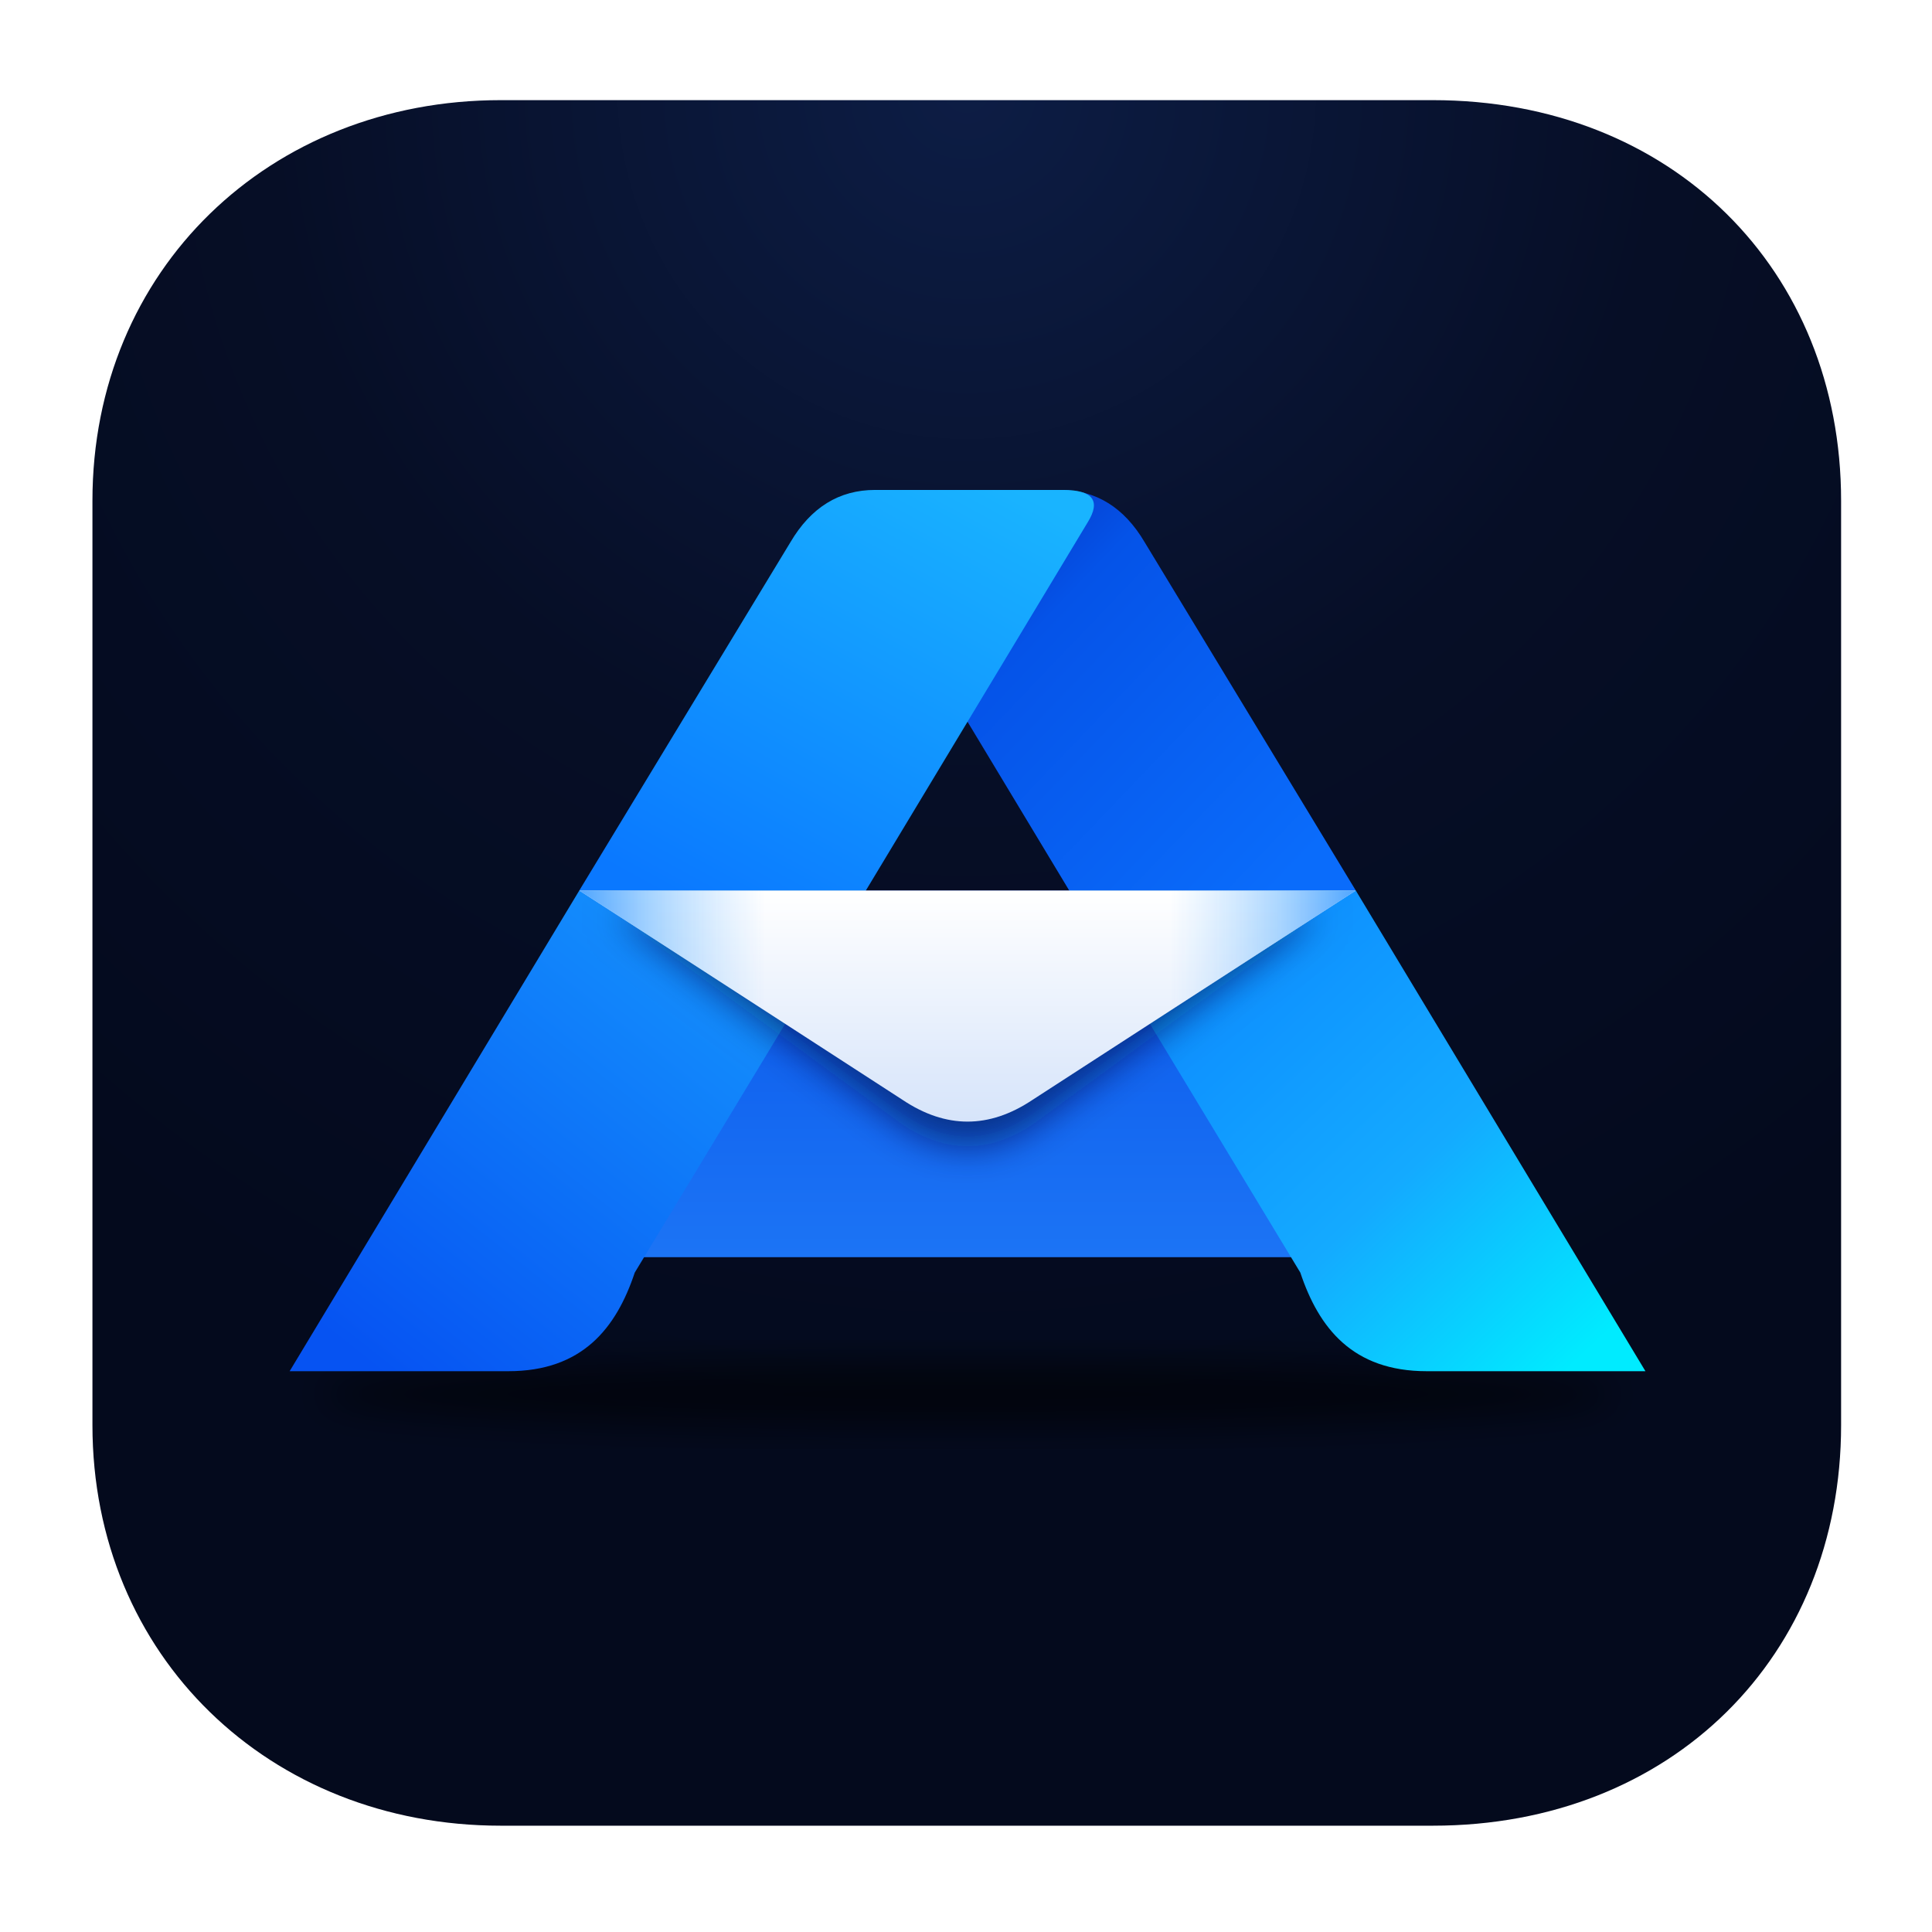
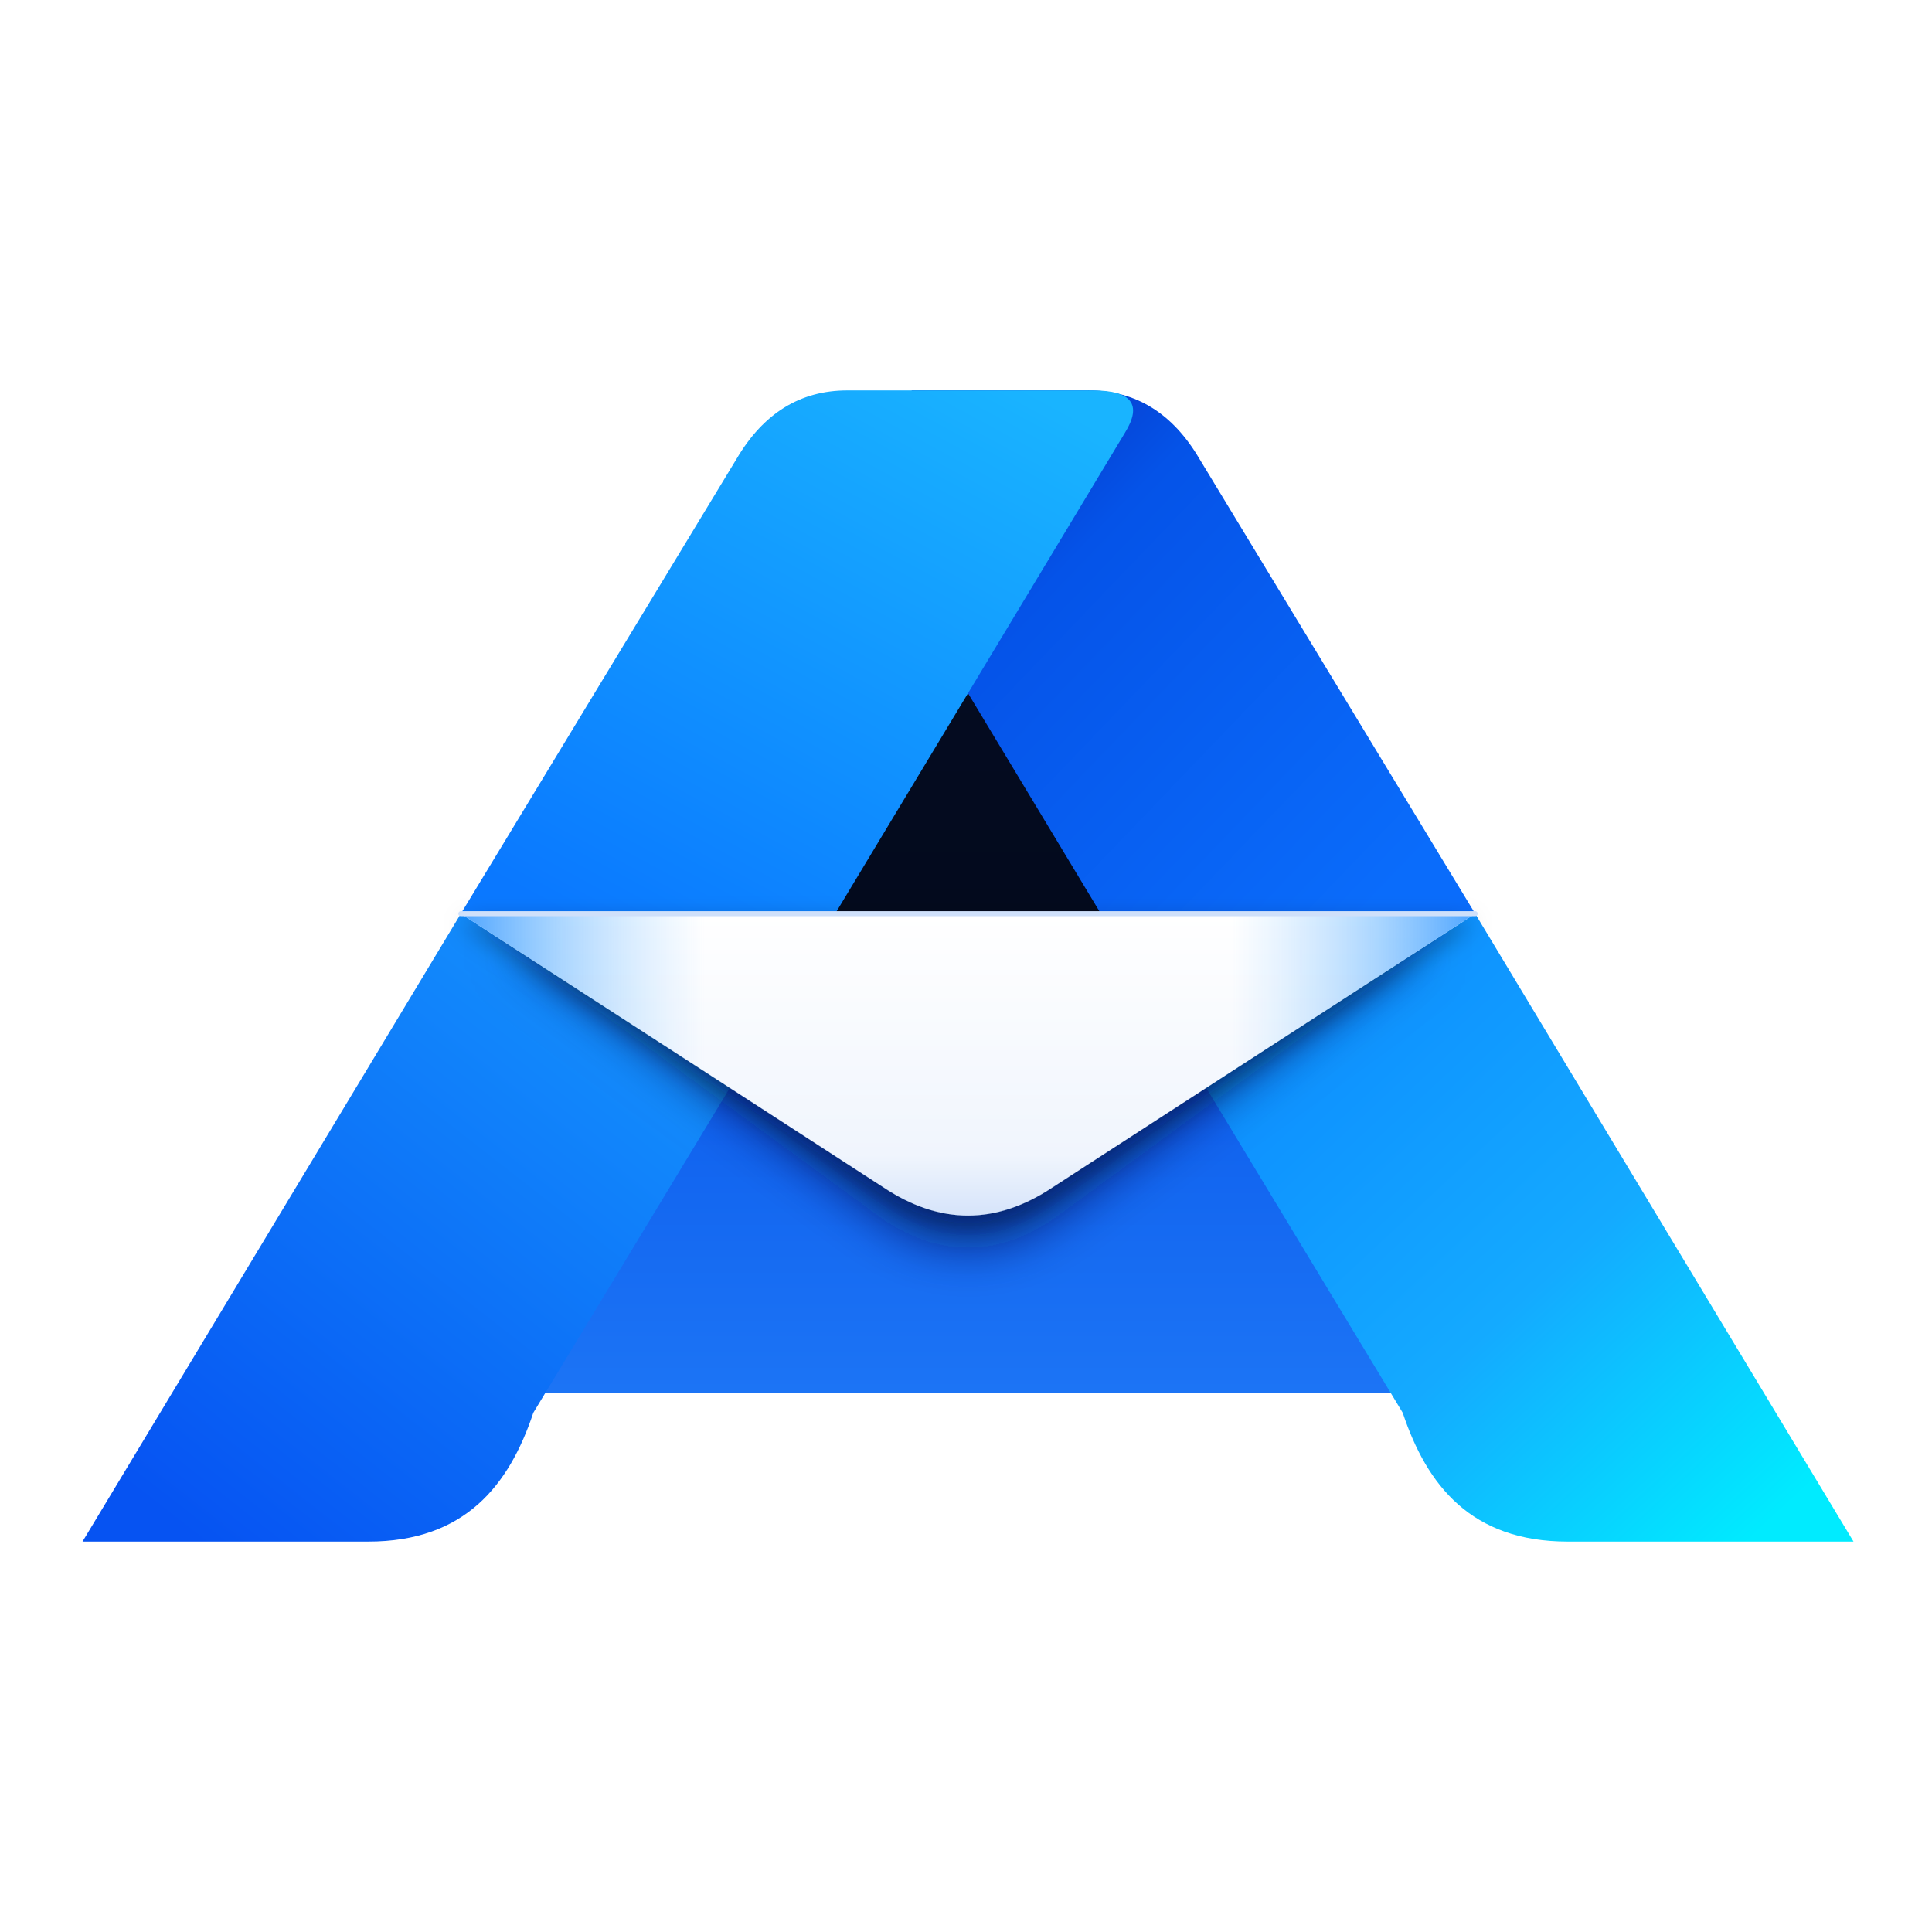
- <svg xmlns="http://www.w3.org/2000/svg" viewBox="0 0 1254 1254" width="1254" height="1254" role="img" aria-label="AffinMail Logo">
+ <svg xmlns="http://www.w3.org/2000/svg" viewBox="147 124 960 960" width="960" height="960" role="img" aria-label="AffinMail Logo">
  <defs>
-     <radialGradient id="bg" cx="50%" cy="0%" r="80%">
-       <stop offset="0" stop-color="#0D1D45" />
-       <stop offset="0.5" stop-color="#060E26" />
-       <stop offset="1" stop-color="#040A1D" />
-     </radialGradient>
+     <linearGradient id="gCavity" x1="0" y1="0" x2="0" y2="1">
+       <stop offset="0" stop-color="#060E26" />
+       <stop offset="1" stop-color="#030A1D" />
+     </linearGradient>
    <linearGradient id="gUL" x1="0.15" y1="1" x2="0.85" y2="0">
      <stop offset="0" stop-color="#0A78FF" />
      <stop offset="1" stop-color="#19B4FF" />
    </linearGradient>
    <linearGradient id="gUR" x1="0" y1="0.1" x2="0.9" y2="0.9">
      <stop offset="0" stop-color="#0731BE" />
      <stop offset="0.3" stop-color="#0553E8" />
      <stop offset="1" stop-color="#0A6CFB" />
    </linearGradient>
    <linearGradient id="gLL" x1="0.95" y1="0.05" x2="0.1" y2="0.95">
      <stop offset="0" stop-color="#169BFF" />
      <stop offset="1" stop-color="#0653F2" />
    </linearGradient>
    <linearGradient id="gLR" x1="0.05" y1="0.1" x2="0.95" y2="0.9">
      <stop offset="0" stop-color="#0B84FF" />
      <stop offset="0.6" stop-color="#14AAFF" />
      <stop offset="1" stop-color="#00EBFF" />
    </linearGradient>
    <linearGradient id="gBase" x1="0" y1="0" x2="0" y2="1">
      <stop offset="0" stop-color="#0932B8" />
      <stop offset="0.4" stop-color="#1062EF" />
      <stop offset="1" stop-color="#1C74F5" />
    </linearGradient>
    <linearGradient id="gFlap" x1="0" y1="0" x2="0" y2="1">
      <stop offset="0" stop-color="#FFFFFF" />
+       <stop offset="0.8" stop-color="#F0F5FD" />
      <stop offset="1" stop-color="#D6E4FA" />
    </linearGradient>
    <linearGradient id="gEdge" gradientUnits="userSpaceOnUse" x1="376" y1="0" x2="880" y2="0">
      <stop offset="0" stop-color="#3C9BFF" stop-opacity=".9" />
      <stop offset="0.1" stop-color="#5CB0FF" stop-opacity=".5" />
      <stop offset="0.24" stop-color="#8CC8FF" stop-opacity="0" />
      <stop offset="0.76" stop-color="#8CC8FF" stop-opacity="0" />
      <stop offset="0.9" stop-color="#5CB0FF" stop-opacity=".5" />
      <stop offset="1" stop-color="#3C9BFF" stop-opacity=".9" />
    </linearGradient>
    <filter id="blur" x="-20%" y="-30%" width="140%" height="160%">
      <feGaussianBlur stdDeviation="12" />
    </filter>
+     <filter id="flapShadow" x="-10%" y="-10%" width="120%" height="140%">
+       <feDropShadow dx="0" dy="4" stdDeviation="6" flood-color="#030A1D" flood-opacity="0.35" />
+     </filter>
    <clipPath id="clipA">
      <path d="M376 578 L188 890 H1068 L880 578 Z" />
    </clipPath>
    <clipPath id="clipFlap">
      <path d="M376 578 H880 L670 714 Q628 742 586 714 Z" />
    </clipPath>
  </defs>
-   <path d="M325 65 H930 C1085 65 1195 175 1195 325 V925 C1195 1075 1085 1185 930 1185 H325 C175 1185 60 1075 60 925 V325 C60 175 175 65 325 65 Z" fill="url(#bg)" />
-   <ellipse cx="628" cy="905" rx="420" ry="22" fill="#000" opacity=".55" filter="url(#blur)" />
+   <path d="M555 580 L600 422 L688 318 L700 580 Z" fill="url(#gCavity)" />
  <rect x="400" y="578" width="456" height="238" fill="url(#gBase)" />
  <path d="M743 352 Q723 318 688 318 H600 V422 L694 578 H880 Z" fill="url(#gUR)" />
  <path d="M513 352 Q533 318 568 318 H690 Q719 318 706 339 L562 578 H376 Z" fill="url(#gUL)" />
  <path d="M376 578 L188 890 H330 C378 890 400 862 412 826 L562 578 Z" fill="url(#gLL)" />
  <path d="M880 578 L1068 890 H926 C878 890 856 862 844 826 L694 578 Z" fill="url(#gLR)" />
  <g clip-path="url(#clipA)">
    <path d="M400 578 H856 L670 714 Q628 742 586 714 Z" fill="#031047" opacity=".6" filter="url(#blur)" transform="translate(0 16)" />
  </g>
-   <path d="M376 578 H880 L670 714 Q628 742 586 714 Z" fill="url(#gFlap)" />
+   <path d="M376 578 H880 L670 714 Q628 742 586 714 Z" fill="url(#gFlap)" filter="url(#flapShadow)" />
  <g clip-path="url(#clipFlap)">
    <rect x="370" y="570" width="520" height="180" fill="url(#gEdge)" />
  </g>
+   <line x1="376" y1="578" x2="880" y2="578" stroke="#CFE0FA" stroke-width="2.5" stroke-linecap="round" />
</svg>
